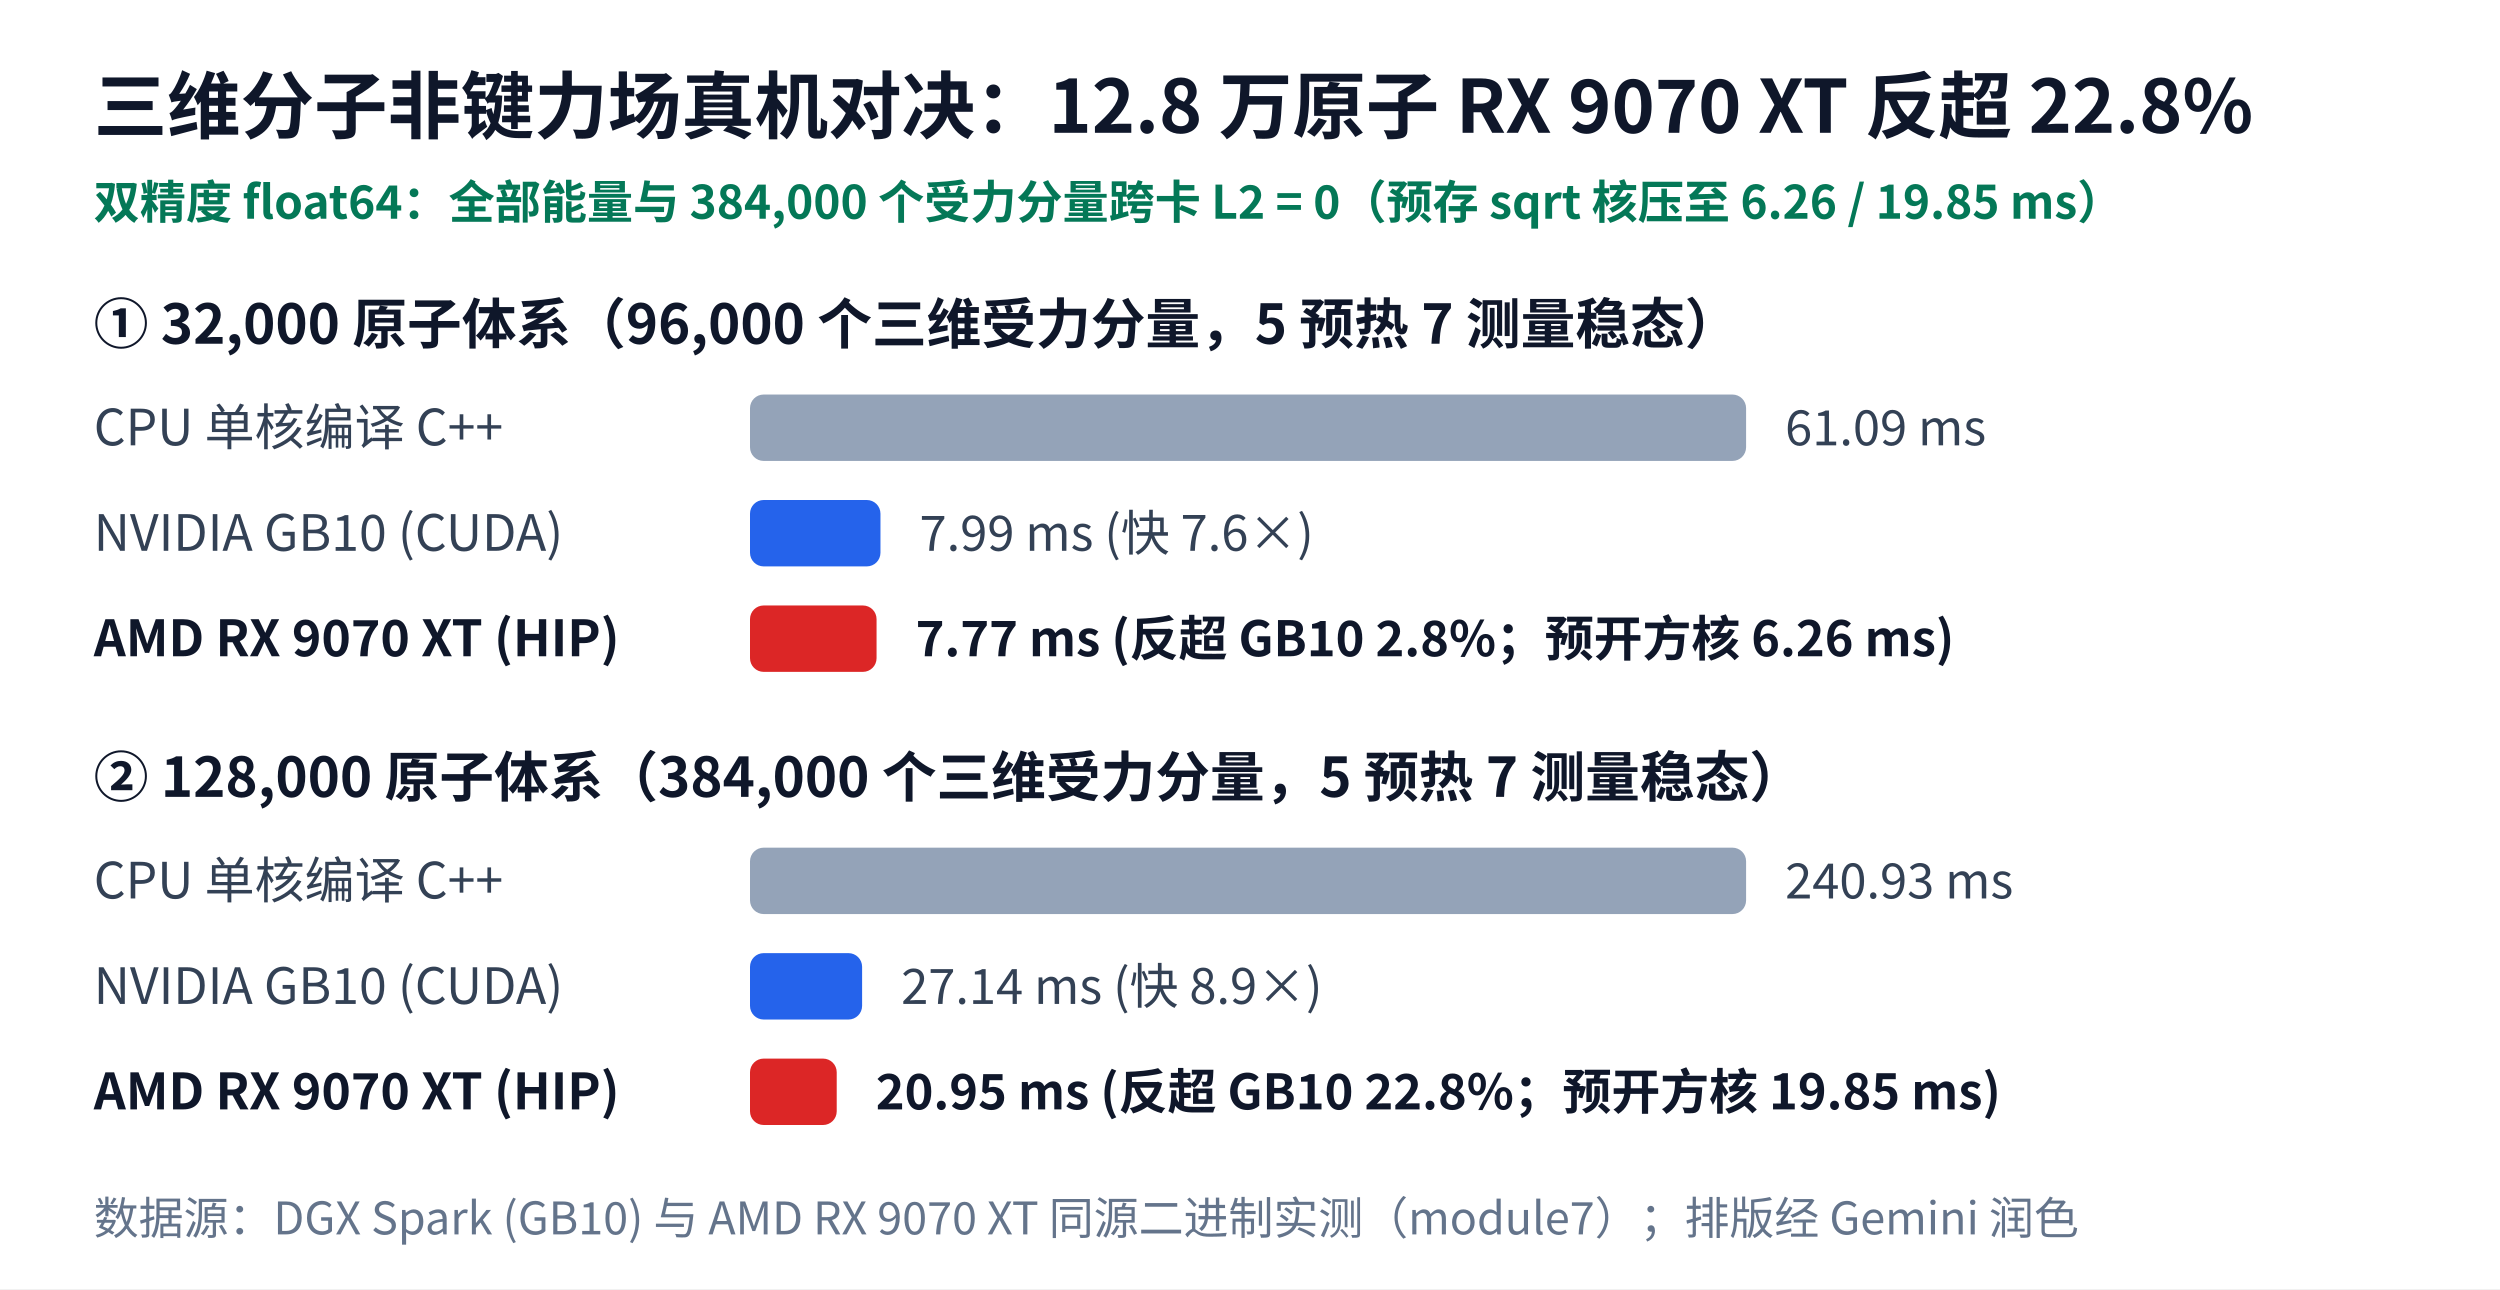
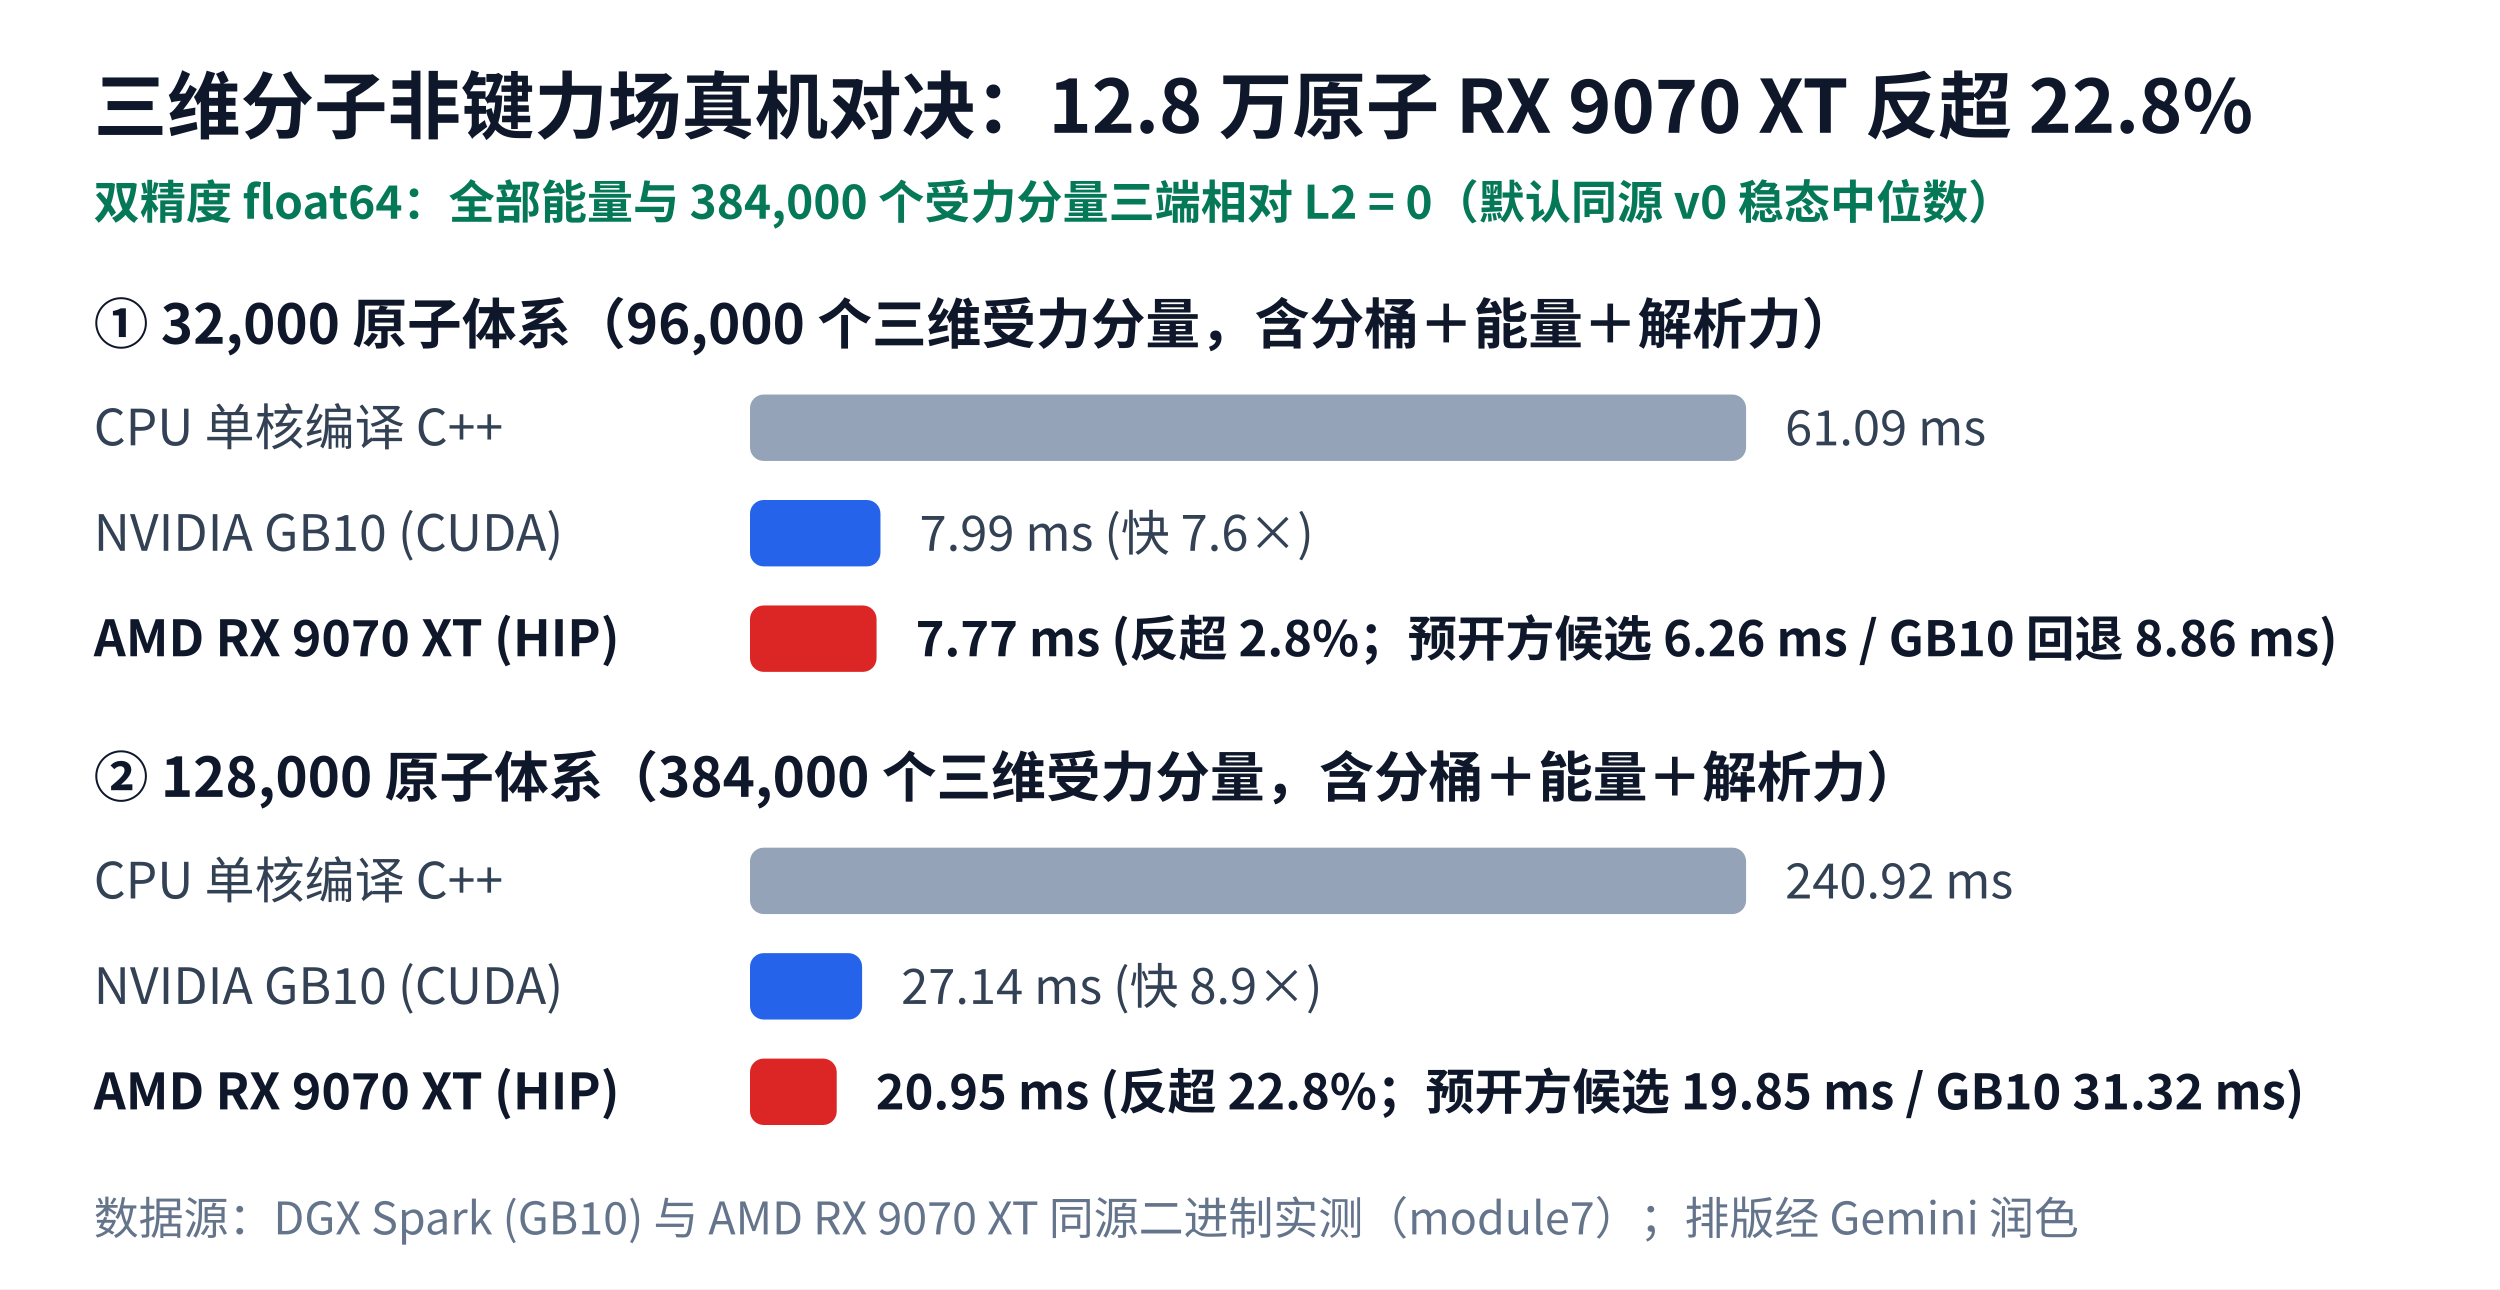
<svg xmlns="http://www.w3.org/2000/svg" width="640" height="330" viewBox="0 0 640 330" font-family="'WenQuanYi Micro Hei','Noto Sans CJK SC',sans-serif">
  <rect width="640" height="330" fill="#ffffff" />
  <text x="24" y="34" font-size="18.8" font-weight="bold" fill="#0f172a">三维分子非键力场真机对决：12.8 万原子 RX 9070 XT 反超 22.8%</text>
-   <text x="24" y="56" font-size="11.8" fill="#047857" font-weight="bold">双精度 float64：全部能量与 384,000 个受力分量跨卡 L2 = 0（预存 sqrt 核压至 6.26 / 19.85 ms）</text>
-   <text x="24" y="88" font-size="14" font-weight="bold" fill="#0f172a">① 32,000 原子体系（96,000 个三维受力分量，5 预热 7 测量稳态）</text>
+   <text x="24" y="56" font-size="11.8" fill="#047857" font-weight="bold">双精度 float64：全部能量与 384,000 个受力分量三端相对 L2 = 0（默认同源 v0 稳态中位数）</text>
+   <text x="24" y="88" font-size="14" font-weight="bold" fill="#0f172a">① 32,000 原子体系（96,000 个三维受力分量，含分桶＋能量＋解析力）</text>
  <text x="24" y="114" font-size="12.8" font-weight="normal" fill="#334155">CPU 单核编译 C++</text>
  <rect x="192" y="101" width="255.0" height="17" rx="3.5" fill="#94a3b8" />
  <text x="457.0" y="114" font-size="12.5" font-weight="normal" fill="#334155">61.09 ms</text>
  <text x="24" y="141" font-size="12.8" font-weight="normal" fill="#334155">NVIDIA GB10 (CUDA)</text>
  <rect x="192" y="128" width="33.4" height="17" rx="3.5" fill="#2563eb" />
  <text x="235.4" y="141" font-size="12.5" font-weight="normal" fill="#334155">7.99 ms  (快 7.6×)</text>
  <text x="24" y="168" font-size="12.8" font-weight="bold" fill="#0f172a">AMD RX 9070 XT (HIP)</text>
  <rect x="192" y="155" width="32.4" height="17" rx="3.5" fill="#dc2626" />
-   <text x="234.4" y="168" font-size="12.5" font-weight="bold" fill="#0f172a">7.77 ms  (反超 GB10 2.8%；预开方核 6.26 ms)</text>
-   <text x="24" y="204" font-size="14" font-weight="bold" fill="#0f172a">② 128,000 原子体系（384,000 个三维受力分量，5 预热 7 测量稳态）</text>
+   <text x="234.4" y="168" font-size="12.5" font-weight="bold" fill="#0f172a">7.77 ms  (反超 2.8%；预开方候选 6.26 ms / GB10 回退 8.86 ms)</text>
+   <text x="24" y="204" font-size="14" font-weight="bold" fill="#0f172a">② 128,000 原子体系（384,000 个三维受力分量，含分桶＋能量＋解析力）</text>
  <text x="24" y="230" font-size="12.8" font-weight="normal" fill="#334155">CPU 单核编译 C++</text>
  <rect x="192" y="217" width="255.0" height="17" rx="3.5" fill="#94a3b8" />
-   <text x="457.0" y="230" font-size="12.5" font-weight="normal" fill="#334155">240.93 ms</text>
+   <text x="457.0" y="230" font-size="12.5" font-weight="normal" fill="#334155">240.92 ms</text>
  <text x="24" y="257" font-size="12.8" font-weight="normal" fill="#334155">NVIDIA GB10 (CUDA)</text>
  <rect x="192" y="244" width="28.7" height="17" rx="3.5" fill="#2563eb" />
  <text x="230.7" y="257" font-size="12.5" font-weight="normal" fill="#334155">27.14 ms  (快 8.9×)</text>
  <text x="24" y="284" font-size="12.8" font-weight="bold" fill="#0f172a">AMD RX 9070 XT (HIP)</text>
  <rect x="192" y="271" width="22.2" height="17" rx="3.5" fill="#dc2626" />
-   <text x="224.2" y="284" font-size="12.5" font-weight="bold" fill="#0f172a">20.95 ms  (反超 GB10 22.8%；预开方核 19.85 ms)</text>
+   <text x="224.2" y="284" font-size="12.5" font-weight="bold" fill="#0f172a">20.95 ms  (反超 22.8%；预开方候选 19.85 ms / GB10 31.32 ms)</text>
  <text x="24" y="316" font-size="11.5" fill="#64748b">数据源：DGX Spark (GB10) 与 AMD RX 9070 XT 同源二进制实测（module7）；排版经 Gemini 润色</text>
</svg>
